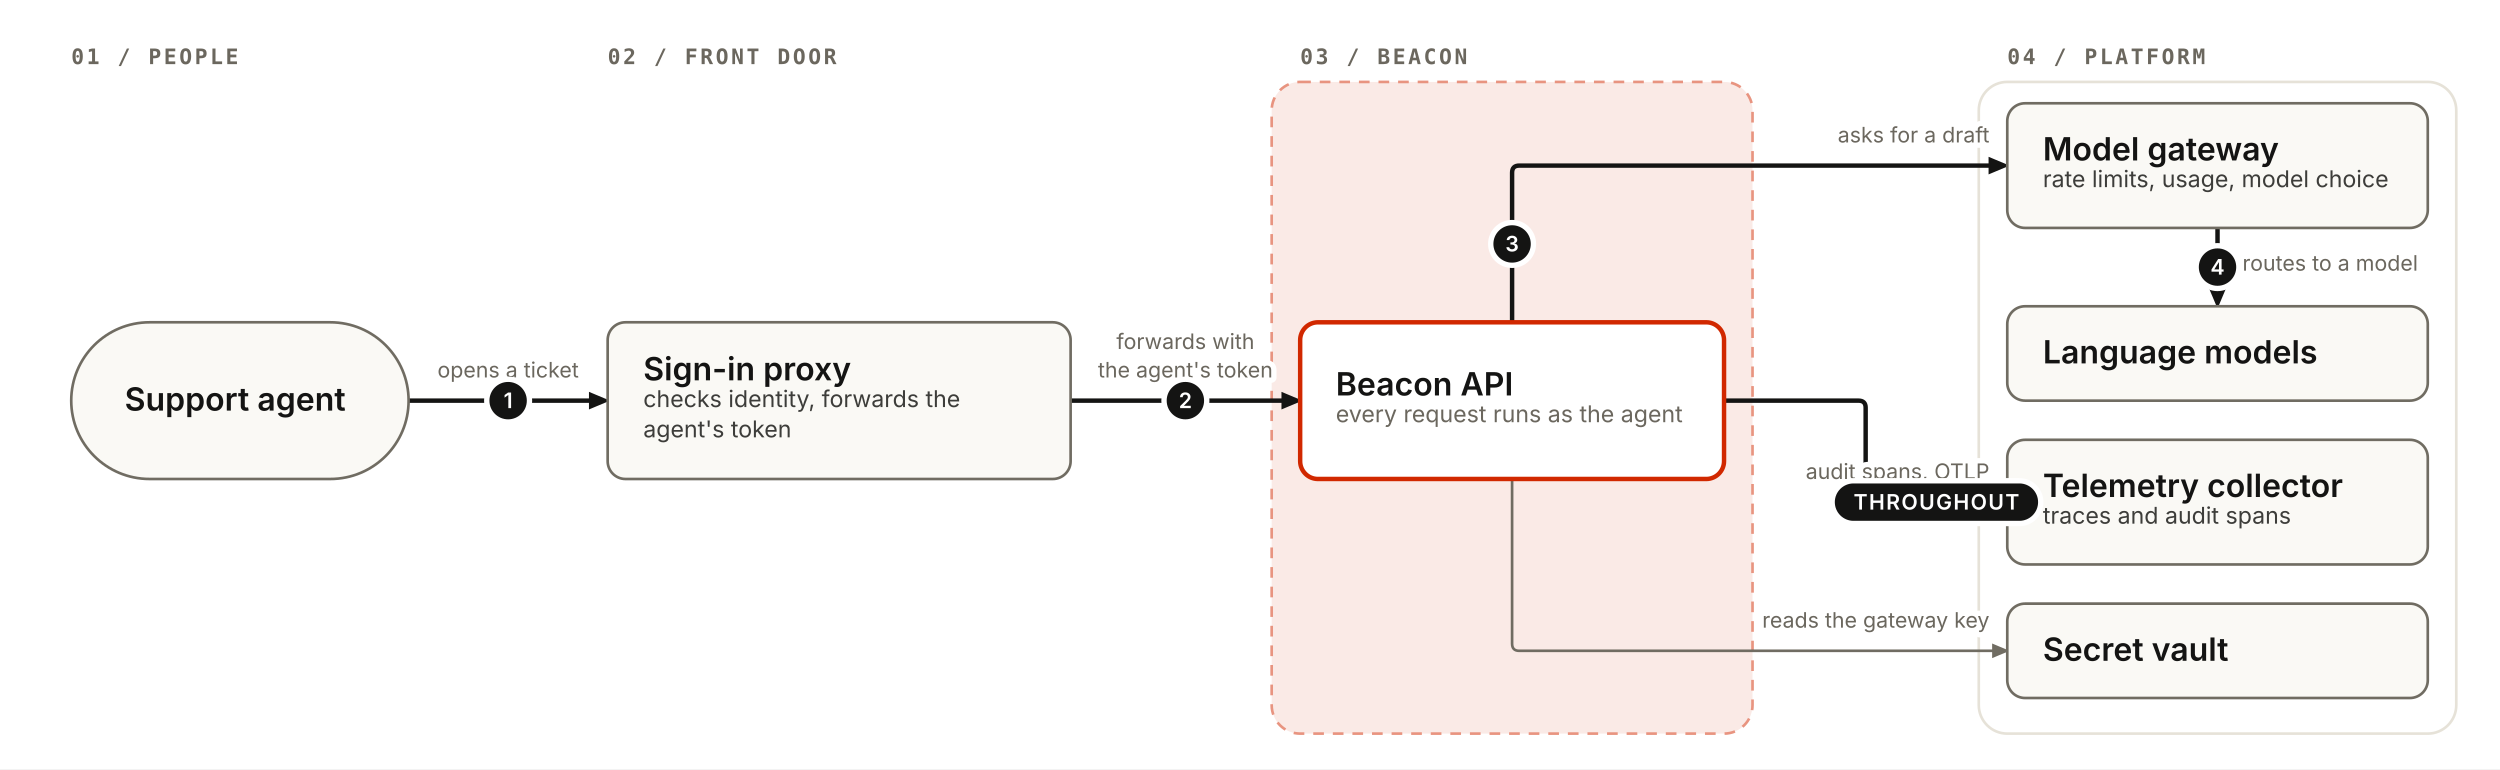
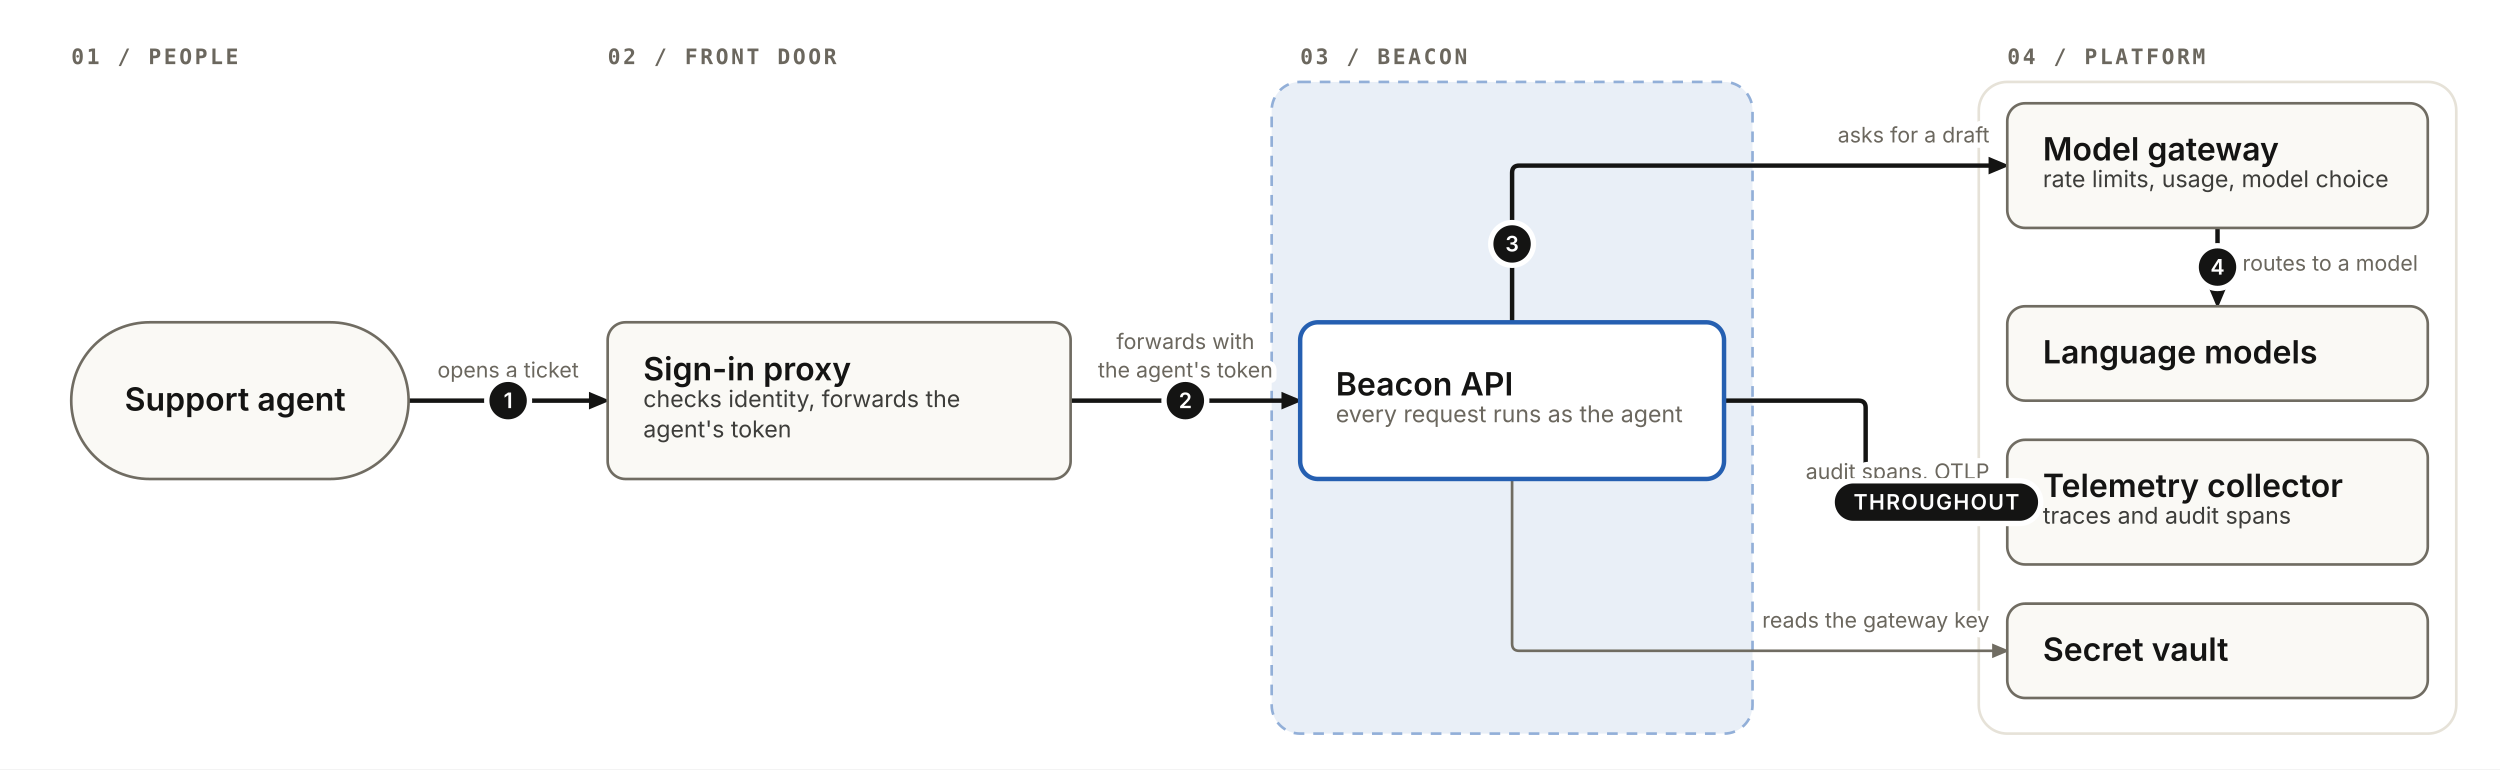
<svg xmlns="http://www.w3.org/2000/svg" viewBox="0 0 1404 432" width="1404" height="432" role="img" aria-labelledby="beacon-field-guide-title" aria-describedby="beacon-field-guide-desc" class="uxb-visual uxb-visual--flow-lanes" data-visual="beacon-field-guide" style="font-family:ui-sans-serif, system-ui, -apple-system, &quot;Segoe UI&quot;, sans-serif">
  <rect x="0" y="0" width="1404" height="432" style="fill:#FFFFFF" />
  <g id="beacon-field-guide--people" class="uxb-group" data-role="lane">
    <text x="40" y="36" style="fill:#6B675E;font-size:12px;font-weight:600;font-family:ui-monospace, &quot;SF Mono&quot;, Menlo, monospace;letter-spacing:0.12em">01 / PEOPLE</text>
  </g>
  <g id="beacon-field-guide--front-door" class="uxb-group" data-role="lane">
    <text x="341.26" y="36" style="fill:#6B675E;font-size:12px;font-weight:600;font-family:ui-monospace, &quot;SF Mono&quot;, Menlo, monospace;letter-spacing:0.12em">02 / FRONT DOOR</text>
  </g>
  <g id="beacon-field-guide--beacon-app" class="uxb-group" data-role="lane">
-     <rect x="714.17" y="46" width="270.05" height="366" rx="16" style="fill:#FAEAE6;stroke:#E89480;stroke-width:1.5px;stroke-dasharray:6 5" />
+     <rect x="714.17" y="46" width="270.05" height="366" rx="16" style="fill:#E9EFF7;stroke:#92AFD8;stroke-width:1.5px;stroke-dasharray:6 5" />
    <text x="730.17" y="36" style="fill:#6B675E;font-size:12px;font-weight:600;font-family:ui-monospace, &quot;SF Mono&quot;, Menlo, monospace;letter-spacing:0.12em">03 / BEACON</text>
  </g>
  <g id="beacon-field-guide--platform" class="uxb-group" data-role="lane">
    <rect x="1111.28" y="46" width="268.16" height="366" rx="16" style="fill:none;stroke:#E6E2D8;stroke-width:1.5px" />
    <text x="1127.28" y="36" style="fill:#6B675E;font-size:12px;font-weight:600;font-family:ui-monospace, &quot;SF Mono&quot;, Menlo, monospace;letter-spacing:0.12em">04 / PLATFORM</text>
  </g>
  <g id="beacon-field-guide--gateway--models" class="uxb-edge" data-steps="s4">
    <path d="M1245.36 128 L1245.36 162" style="fill:none;stroke:#141413;stroke-width:2.5px" />
    <path d="M1241.16 162 L1245.36 172 L1249.56 162 Z" style="fill:#141413;stroke:#141413;stroke-width:1px" />
  </g>
  <g id="beacon-field-guide--agent--proxy" class="uxb-edge" data-steps="s1">
    <path d="M229.47 225 L331.26 225" style="fill:none;stroke:#141413;stroke-width:2.5px" />
    <path d="M331.26 229.2 L341.26 225 L331.26 220.8 Z" style="fill:#141413;stroke:#141413;stroke-width:1px" />
  </g>
  <g id="beacon-field-guide--proxy--api" class="uxb-edge" data-steps="s2">
    <path d="M601.26 225 L720.17 225" style="fill:none;stroke:#141413;stroke-width:2.5px" />
    <path d="M720.17 229.2 L730.17 225 L720.17 220.8 Z" style="fill:#141413;stroke:#141413;stroke-width:1px" />
  </g>
  <g id="beacon-field-guide--api--gateway" class="uxb-edge" data-steps="s3">
    <path d="M849.19 181 L849.19 97 Q849.19 93 853.19 93 L1117.28 93" style="fill:none;stroke:#141413;stroke-width:2.5px" />
    <path d="M1117.28 97.2 L1127.28 93 L1117.28 88.8 Z" style="fill:#141413;stroke:#141413;stroke-width:1px" />
  </g>
  <g id="beacon-field-guide--api--secrets" class="uxb-edge">
    <path d="M849.19 269 L849.19 361.5 Q849.19 365.5 853.19 365.5 L1119.28 365.5" style="fill:none;stroke:#706C62;stroke-width:1.5px" />
    <path d="M1119.28 368.86 L1127.28 365.5 L1119.28 362.14 Z" style="fill:#706C62;stroke:#706C62;stroke-width:1px" />
  </g>
  <g id="beacon-field-guide--api--telemetry" class="uxb-edge" data-steps="throughout-audit-spans-otlp">
    <path d="M968.22 225 L1043.75 225 Q1047.75 225 1047.75 229 L1047.75 278 Q1047.75 282 1051.75 282 L1117.28 282" style="fill:none;stroke:#141413;stroke-width:2.5px" />
    <path d="M1117.28 286.2 L1127.28 282 L1117.28 277.8 Z" style="fill:#141413;stroke:#141413;stroke-width:1px" />
  </g>
  <g id="beacon-field-guide--agent" class="uxb-node" data-role="actor" data-status="built">
    <rect x="40" y="181" width="189.47" height="88" rx="44" style="fill:#FAF9F5;stroke:#706C62;stroke-width:1.5px" />
    <text x="70" y="230.6" style="fill:#141413;font-size:18px;font-weight:600">Support agent</text>
  </g>
  <g id="beacon-field-guide--proxy" class="uxb-node" data-role="platform" data-status="built">
    <rect x="341.26" y="181" width="260" height="88" rx="10" style="fill:#FAF9F5;stroke:#706C62;stroke-width:1.5px" />
    <text x="361.26" y="213.6" style="fill:#141413;font-size:18px;font-weight:600">Sign-in proxy</text>
    <text x="361.26" y="228.6" style="fill:#3D3D3A;font-size:13px;font-weight:400">checks identity, forwards the</text>
    <text x="361.26" y="245.6" style="fill:#3D3D3A;font-size:13px;font-weight:400">agent's token</text>
  </g>
  <g id="beacon-field-guide--api" class="uxb-node" data-role="own" data-status="built">
-     <rect x="730.17" y="181" width="238.05" height="88" rx="10" style="fill:#FFFFFF;stroke:#D12800;stroke-width:2.5px" />
+     <rect x="730.17" y="181" width="238.05" height="88" rx="10" style="fill:#FFFFFF;stroke:#255FB1;stroke-width:2.5px" />
    <text x="750.17" y="222.1" style="fill:#141413;font-size:18px;font-weight:600">Beacon API</text>
    <text x="750.17" y="237.1" style="fill:#6B675E;font-size:13px;font-weight:400">every request runs as the agent</text>
  </g>
  <g id="beacon-field-guide--gateway" class="uxb-node" data-role="platform" data-status="built">
    <rect x="1127.28" y="58" width="236.16" height="70" rx="10" style="fill:#FAF9F5;stroke:#706C62;stroke-width:1.5px" />
    <text x="1147.28" y="90.1" style="fill:#141413;font-size:18px;font-weight:600">Model gateway</text>
    <text x="1147.28" y="105.1" style="fill:#3D3D3A;font-size:13px;font-weight:400">rate limits, usage, model choice</text>
  </g>
  <g id="beacon-field-guide--models" class="uxb-node" data-role="platform" data-status="built">
    <rect x="1127.28" y="172" width="236.16" height="53" rx="10" style="fill:#FAF9F5;stroke:#706C62;stroke-width:1.5px" />
    <text x="1147.28" y="204.1" style="fill:#141413;font-size:18px;font-weight:600">Language models</text>
  </g>
  <g id="beacon-field-guide--telemetry" class="uxb-node" data-role="platform" data-status="built">
    <rect x="1127.28" y="247" width="236.16" height="70" rx="10" style="fill:#FAF9F5;stroke:#706C62;stroke-width:1.5px" />
    <text x="1147.28" y="279.1" style="fill:#141413;font-size:18px;font-weight:600">Telemetry collector</text>
    <text x="1147.28" y="294.1" style="fill:#3D3D3A;font-size:13px;font-weight:400">traces and audit spans</text>
  </g>
  <g id="beacon-field-guide--secrets" class="uxb-node" data-role="platform" data-status="built">
    <rect x="1127.28" y="339" width="236.16" height="53" rx="10" style="fill:#FAF9F5;stroke:#706C62;stroke-width:1.5px" />
    <text x="1147.28" y="371.1" style="fill:#141413;font-size:18px;font-weight:600">Secret vault</text>
  </g>
  <g class="uxb-label">
    <text x="1259.36" y="152" style="fill:#6B675E;font-size:12px;font-weight:400;paint-order:stroke;stroke:#FFFFFF;stroke-width:6px;stroke-linejoin:round">routes to a model</text>
  </g>
  <g class="uxb-label">
    <text x="285.36" y="212" text-anchor="middle" style="fill:#6B675E;font-size:12px;font-weight:400;paint-order:stroke;stroke:#FFFFFF;stroke-width:6px;stroke-linejoin:round">opens a ticket</text>
  </g>
  <g class="uxb-label">
    <text x="665.71" y="196" text-anchor="middle" style="fill:#6B675E;font-size:12px;font-weight:400;paint-order:stroke;stroke:#FFFFFF;stroke-width:6px;stroke-linejoin:round">forwards with</text>
    <text x="665.71" y="212" text-anchor="middle" style="fill:#6B675E;font-size:12px;font-weight:400;paint-order:stroke;stroke:#FFFFFF;stroke-width:6px;stroke-linejoin:round">the agent's token</text>
  </g>
  <g class="uxb-label">
    <text x="1117.28" y="80" text-anchor="end" style="fill:#6B675E;font-size:12px;font-weight:400;paint-order:stroke;stroke:#FFFFFF;stroke-width:6px;stroke-linejoin:round">asks for a draft</text>
  </g>
  <g class="uxb-label">
    <text x="1117.28" y="352.5" text-anchor="end" style="fill:#6B675E;font-size:12px;font-weight:400;paint-order:stroke;stroke:#FFFFFF;stroke-width:6px;stroke-linejoin:round">reads the gateway key</text>
  </g>
  <g class="uxb-label">
    <text x="1117.28" y="269" text-anchor="end" style="fill:#6B675E;font-size:12px;font-weight:400;paint-order:stroke;stroke:#FFFFFF;stroke-width:6px;stroke-linejoin:round">audit spans, OTLP</text>
  </g>
  <g id="beacon-field-guide--gateway--models--step" class="uxb-step" data-steps="s4">
    <circle cx="1245.36" cy="150" r="12" style="fill:#141413;stroke:#FFFFFF;stroke-width:3px" />
    <text x="1245.36" y="154.2" text-anchor="middle" style="fill:#FFFFFF;font-size:12px;font-weight:600">4</text>
  </g>
  <g id="beacon-field-guide--agent--proxy--step" class="uxb-step" data-steps="s1">
    <circle cx="285.36" cy="225" r="12" style="fill:#141413;stroke:#FFFFFF;stroke-width:3px" />
    <text x="285.36" y="229.2" text-anchor="middle" style="fill:#FFFFFF;font-size:12px;font-weight:600">1</text>
  </g>
  <g id="beacon-field-guide--proxy--api--step" class="uxb-step" data-steps="s2">
    <circle cx="665.71" cy="225" r="12" style="fill:#141413;stroke:#FFFFFF;stroke-width:3px" />
    <text x="665.71" y="229.2" text-anchor="middle" style="fill:#FFFFFF;font-size:12px;font-weight:600">2</text>
  </g>
  <g id="beacon-field-guide--api--gateway--step" class="uxb-step" data-steps="s3">
    <circle cx="849.19" cy="137" r="12" style="fill:#141413;stroke:#FFFFFF;stroke-width:3px" />
    <text x="849.19" y="141.2" text-anchor="middle" style="fill:#FFFFFF;font-size:12px;font-weight:600">3</text>
  </g>
  <g id="beacon-field-guide--api--telemetry--step" class="uxb-step" data-steps="throughout-audit-spans-otlp">
    <rect x="1028.93" y="270" width="117.16" height="24" rx="12" style="fill:#141413;stroke:#FFFFFF;stroke-width:3px" />
    <text x="1087.51" y="286.2" text-anchor="middle" style="fill:#FFFFFF;font-size:12px;font-weight:600;letter-spacing:0.06em">THROUGHOUT</text>
  </g>
</svg>
